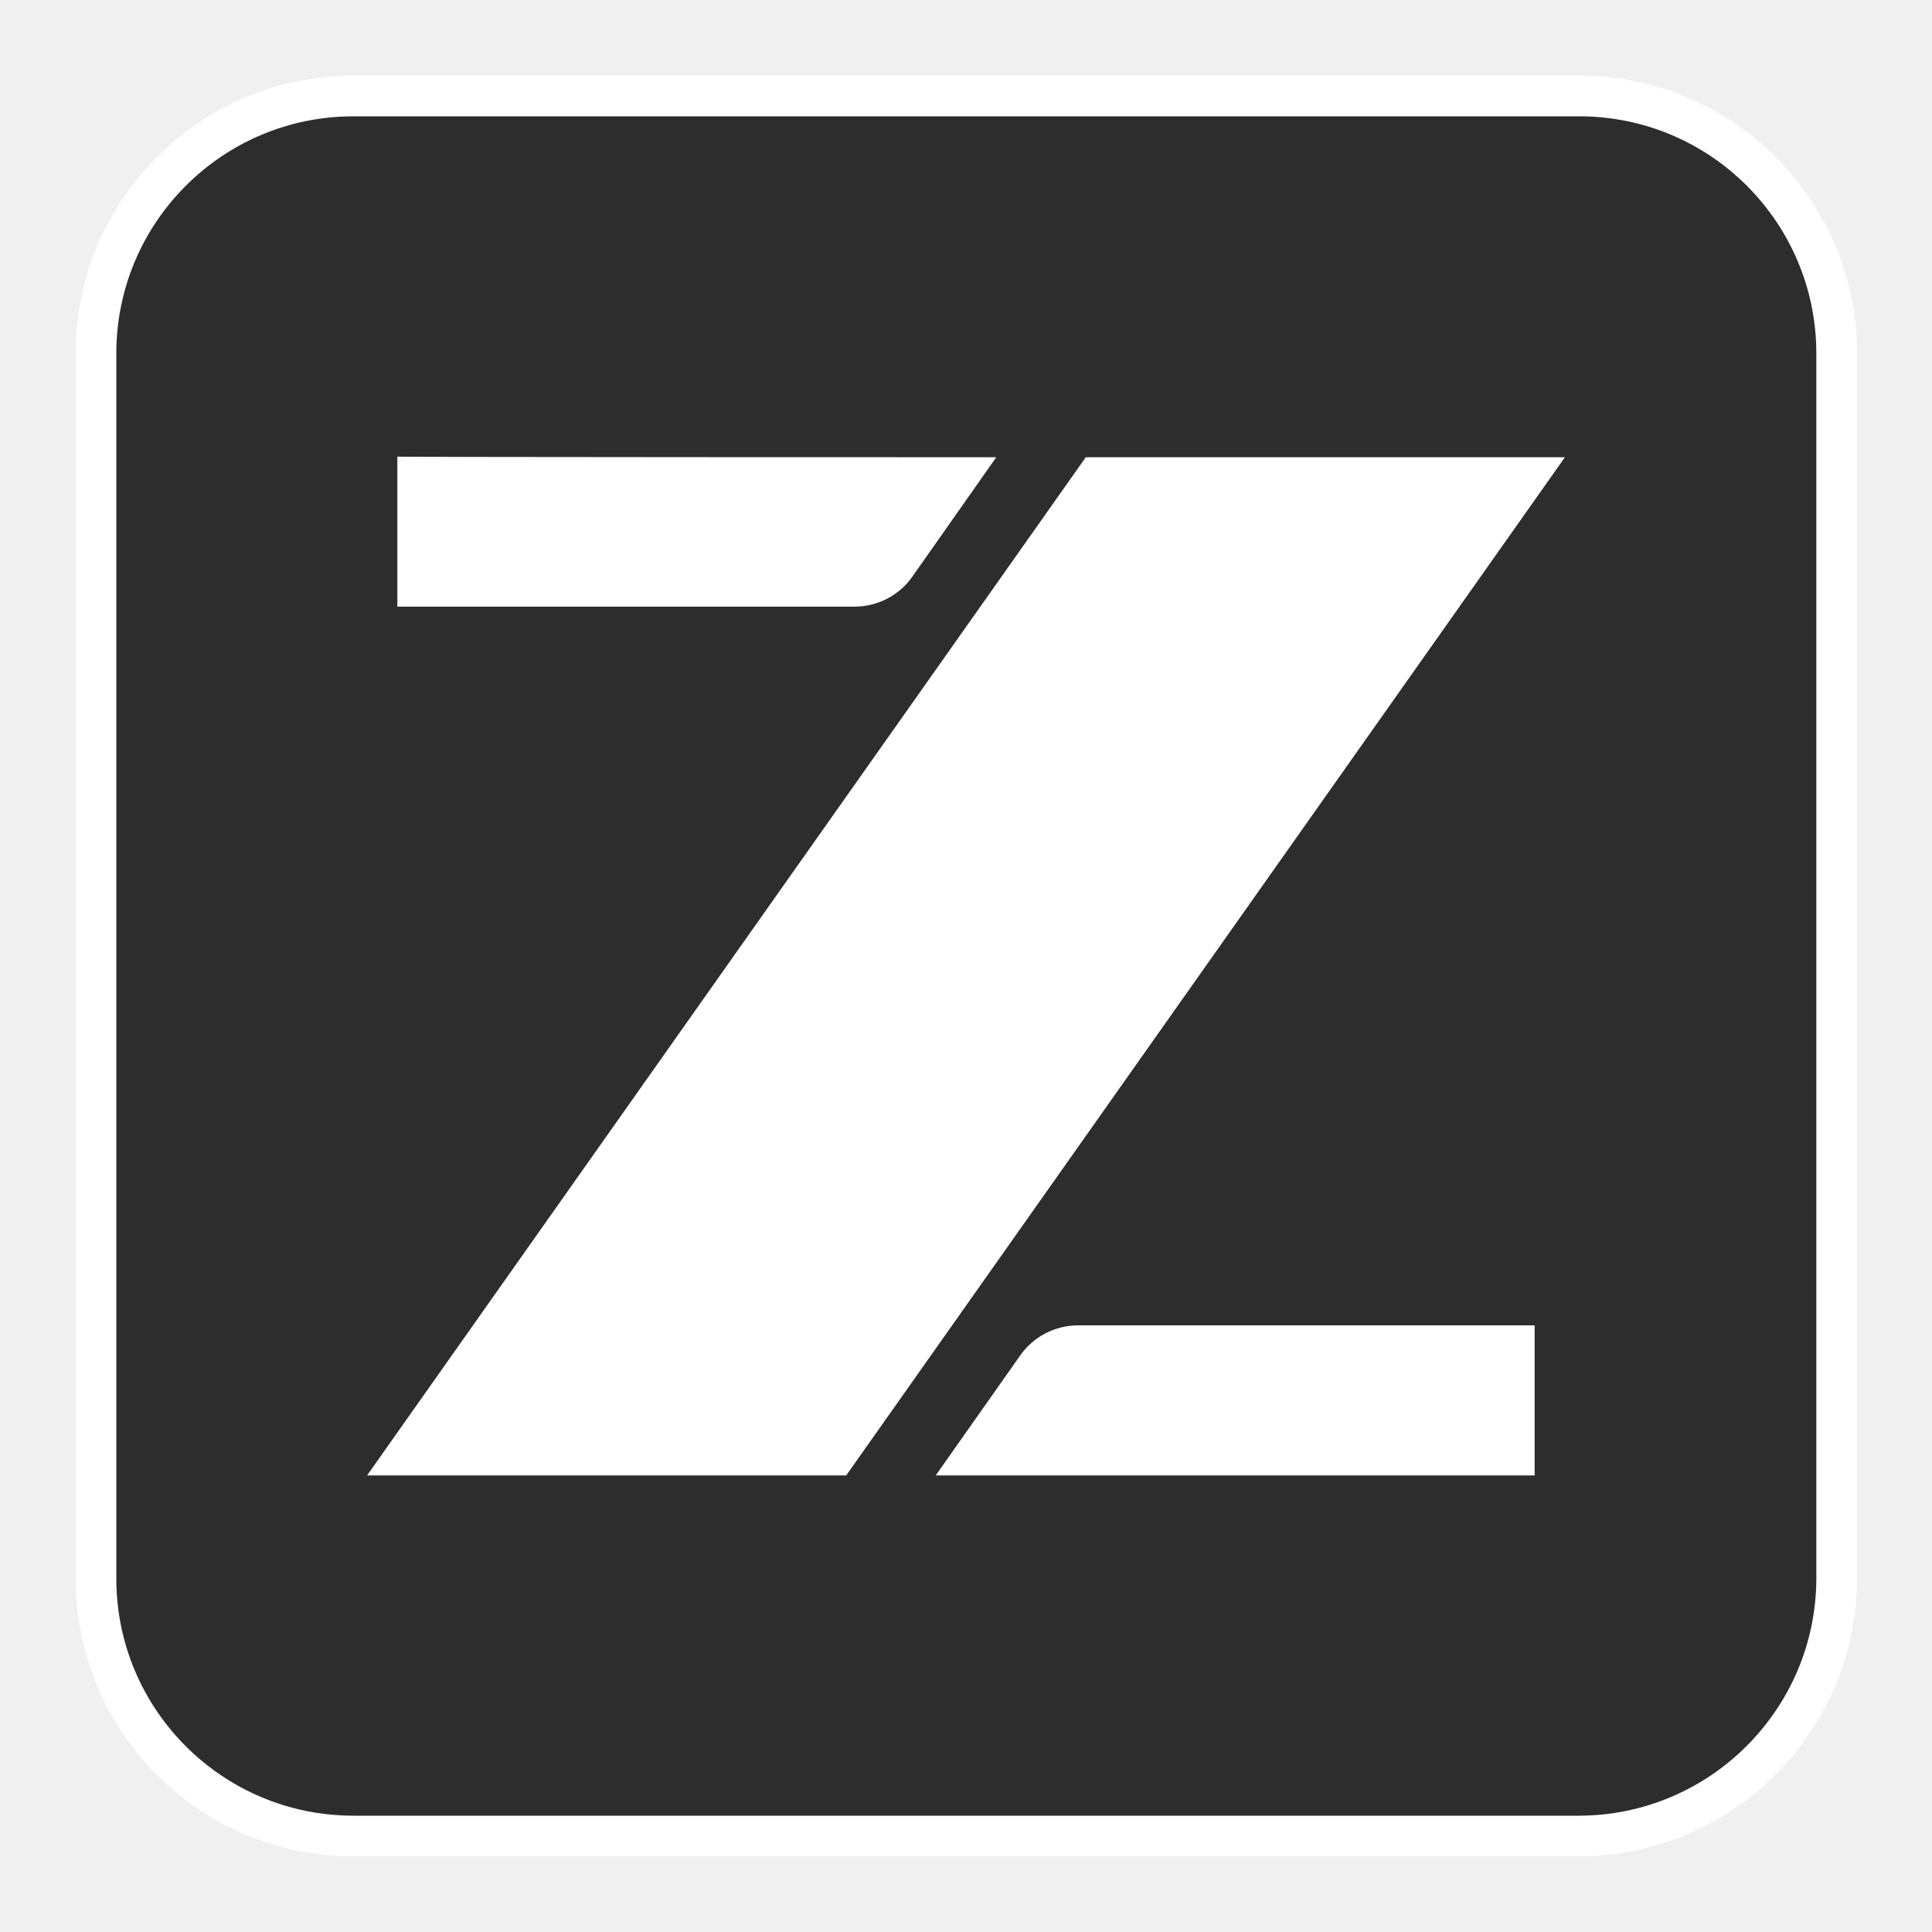
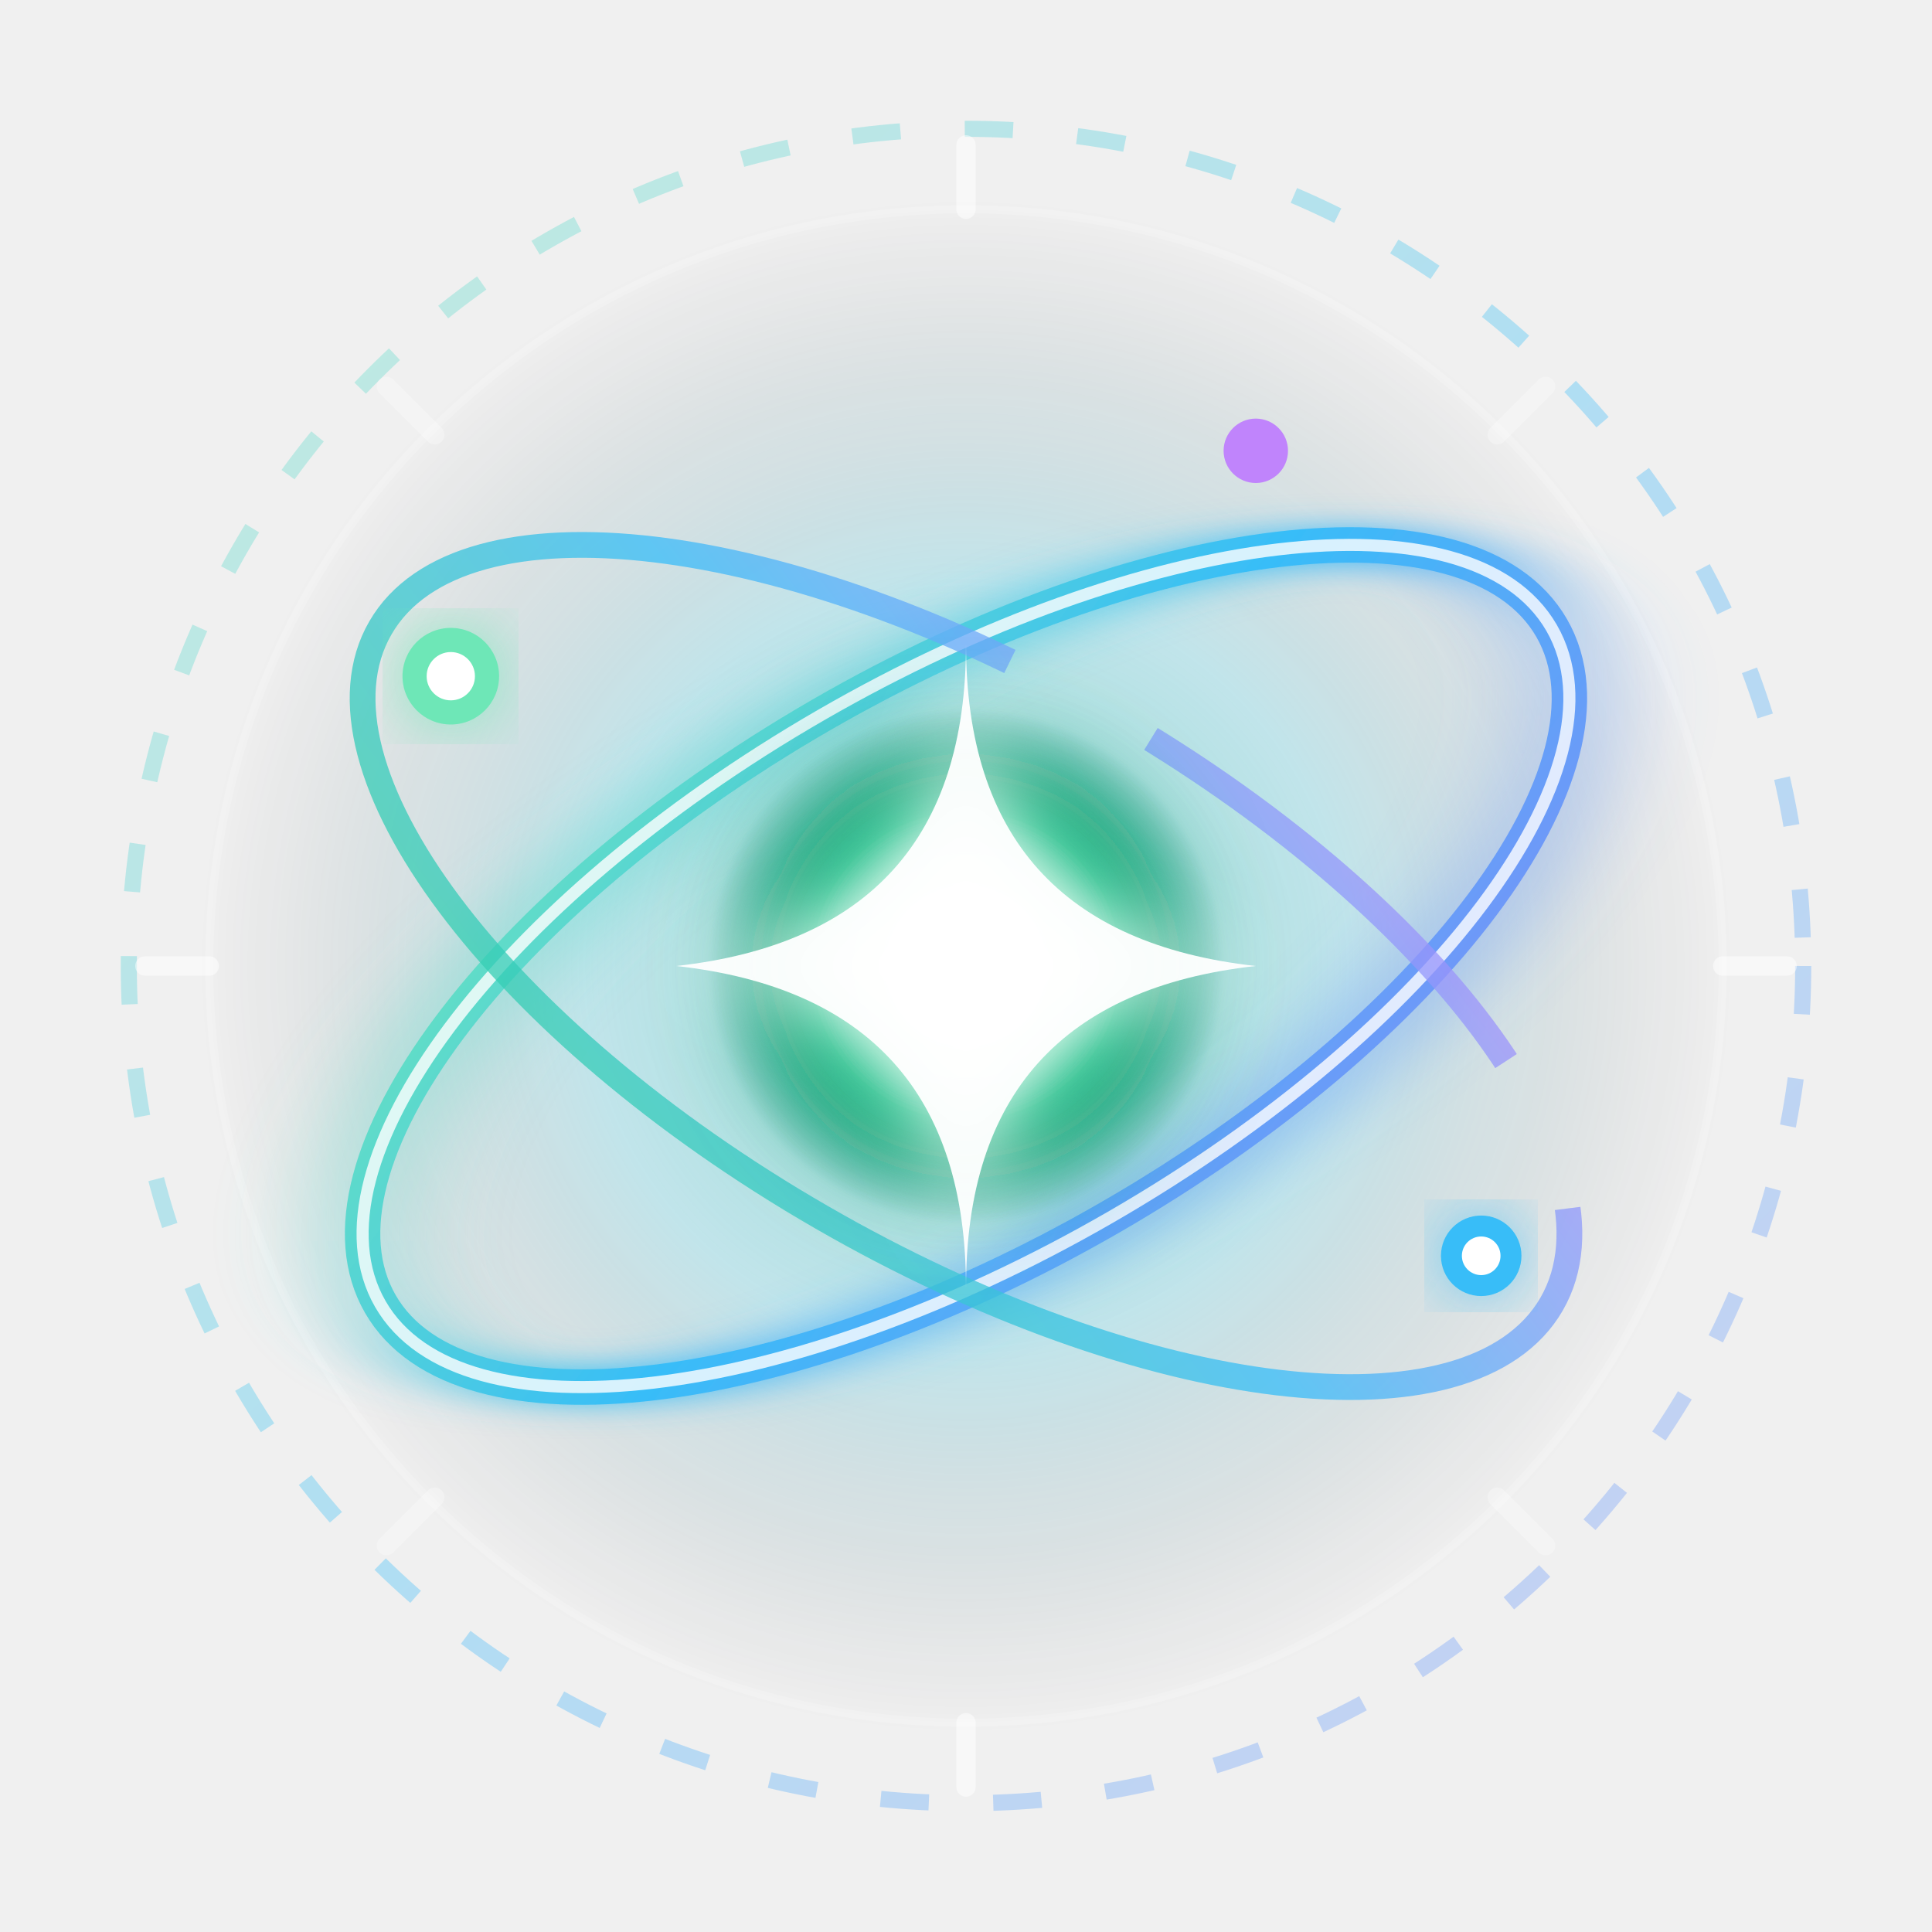
- <svg xmlns="http://www.w3.org/2000/svg" version="1.1" x="0px" y="0px" viewBox="0 0 30 30" style="enable-background:new 0 0 30 30;" xml:space="preserve">
+ <svg xmlns="http://www.w3.org/2000/svg" viewBox="0 0 120 120" fill="none">
  <defs>
-     <style type="text/css">
-     .st194{fill:#2D2D2D;stroke:#FFFFFF;stroke-width:0.632;stroke-miterlimit:10;}
-     .st23{fill:#FFFFFF;}
- 
-     .z-breathe {
-       animation: breathe 2.5s ease-in-out infinite;
-     }
- 
-     @keyframes breathe {
-       0%, 100% { opacity: 0.7; }
-       50% { opacity: 1; }
-     }
-   </style>
+     <radialGradient id="chronos-core" cx="50%" cy="50%" r="50%">
+       <stop offset="0%" stop-color="#ffffff" />
+       <stop offset="25%" stop-color="#a7f3d0" />
+       <stop offset="60%" stop-color="#10b981" stop-opacity="0.85" />
+       <stop offset="100%" stop-color="#047857" stop-opacity="0" />
+     </radialGradient>
+     <radialGradient id="chronos-glow" cx="50%" cy="50%" r="50%">
+       <stop offset="0%" stop-color="#34d399" stop-opacity="0.45" />
+       <stop offset="50%" stop-color="#06b6d4" stop-opacity="0.2" />
+       <stop offset="100%" stop-color="#020107" stop-opacity="0" />
+     </radialGradient>
+     <linearGradient id="ring-emerald" x1="0%" y1="0%" x2="100%" y2="100%">
+       <stop offset="0%" stop-color="#6ee7b7" />
+       <stop offset="50%" stop-color="#38bdf8" />
+       <stop offset="100%" stop-color="#818cf8" />
+     </linearGradient>
+     <linearGradient id="ring-violet" x1="100%" y1="0%" x2="0%" y2="100%">
+       <stop offset="0%" stop-color="#c084fc" />
+       <stop offset="50%" stop-color="#38bdf8" />
+       <stop offset="100%" stop-color="#34d399" />
+     </linearGradient>
+     <filter id="glow" x="-20%" y="-20%" width="140%" height="140%">
+       <feGaussianBlur stdDeviation="2.5" result="blur" />
+       <feComposite in="SourceGraphic" in2="blur" operator="over" />
+     </filter>
  </defs>
-   <g>
-     <path class="st194" d="M24.51,28.51H5.49c-2.21,0-4-1.79-4-4V5.49c0-2.21,1.79-4,4-4h19.03c2.21,0,4,1.79,4,4v19.03     C28.51,26.72,26.72,28.51,24.51,28.51z" />
-     <g class="z-breathe">
-       <path class="st23" d="M15.47,7.1l-1.3,1.85c-0.2,0.29-0.54,0.47-0.9,0.47h-7.1V7.09C6.16,7.1,15.47,7.1,15.47,7.1z" />
-       <polygon class="st23" points="24.3,7.1 13.14,22.91 5.7,22.91 16.86,7.1" />
-       <path class="st23" d="M14.53,22.91l1.31-1.86c0.2-0.29,0.54-0.47,0.9-0.47h7.09v2.33H14.53z" />
-     </g>
+   <circle cx="60" cy="60" r="48" fill="url(#chronos-glow)" />
+   <circle cx="60" cy="60" r="52" stroke="url(#ring-emerald)" stroke-width="1" stroke-opacity="0.35" stroke-dasharray="3 4" />
+   <circle cx="60" cy="60" r="47" stroke="#ffffff" stroke-width="0.5" stroke-opacity="0.18" />
+   <g stroke="#ffffff" stroke-opacity="0.5" stroke-width="1.2" stroke-linecap="round">
+     <line x1="60" y1="9" x2="60" y2="13" />
+     <line x1="60" y1="107" x2="60" y2="111" />
+     <line x1="9" y1="60" x2="13" y2="60" />
+     <line x1="107" y1="60" x2="111" y2="60" />
+     <line x1="24" y1="24" x2="27" y2="27" stroke-opacity="0.3" />
+     <line x1="96" y1="96" x2="93" y2="93" stroke-opacity="0.3" />
+     <line x1="24" y1="96" x2="27" y2="93" stroke-opacity="0.3" />
+     <line x1="96" y1="24" x2="93" y2="27" stroke-opacity="0.3" />
  </g>
+   <ellipse cx="60" cy="60" rx="42" ry="18" transform="rotate(-30 60 60)" stroke="url(#ring-emerald)" stroke-width="2.2" stroke-linecap="round" filter="url(#glow)" />
+   <ellipse cx="60" cy="60" rx="42" ry="18" transform="rotate(-30 60 60)" stroke="#ffffff" stroke-width="0.75" stroke-opacity="0.8" />
+   <ellipse cx="60" cy="60" rx="42" ry="18" transform="rotate(30 60 60)" stroke="url(#ring-violet)" stroke-width="1.6" stroke-opacity="0.75" stroke-dasharray="140 10 30 10" />
+   <circle cx="28" cy="42" r="3" fill="#6ee7b7" filter="url(#glow)" />
+   <circle cx="28" cy="42" r="1.5" fill="#ffffff" />
+   <circle cx="92" cy="78" r="2.5" fill="#38bdf8" filter="url(#glow)" />
+   <circle cx="92" cy="78" r="1.2" fill="#ffffff" />
+   <circle cx="78" cy="28" r="2" fill="#c084fc" />
+   <circle cx="60" cy="60" r="16" fill="url(#chronos-core)" filter="url(#glow)" />
+   <circle cx="60" cy="60" r="5" fill="#ffffff" />
+   <path d="M60 40 Q60 58 42 60 Q60 62 60 80 Q60 62 78 60 Q60 58 60 40 Z" fill="#ffffff" fill-opacity="0.95" filter="url(#glow)" />
</svg>
